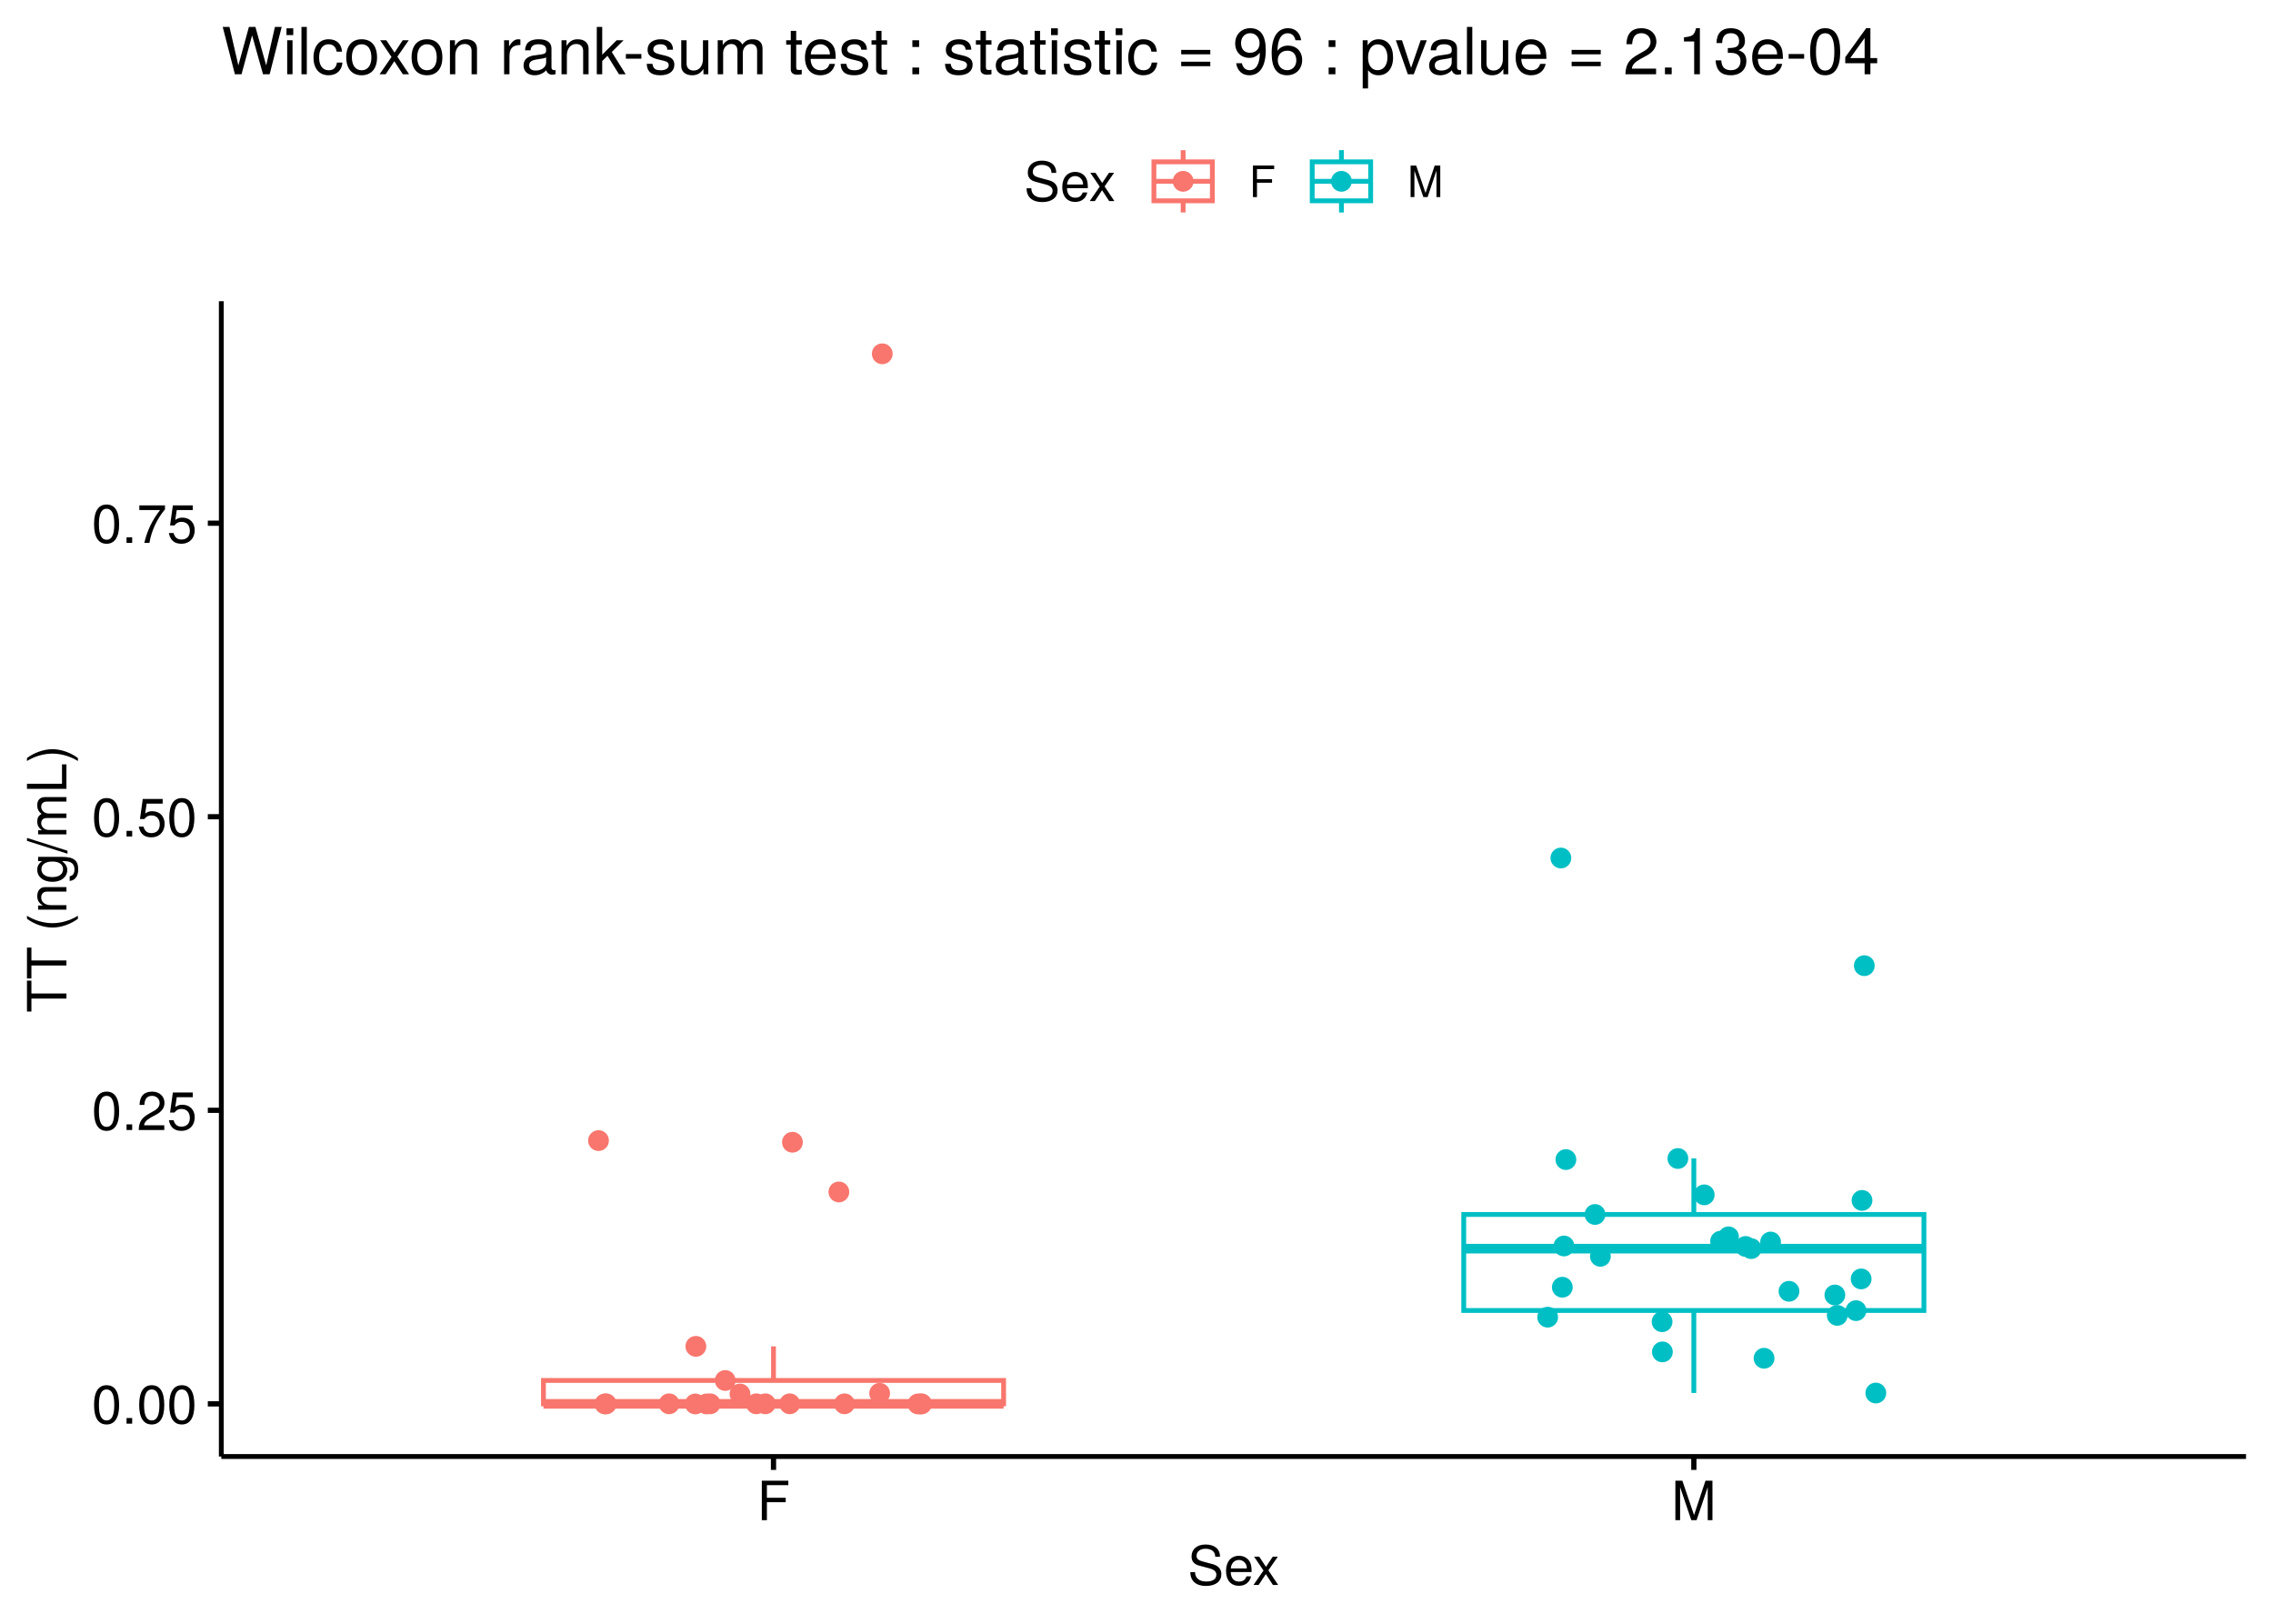
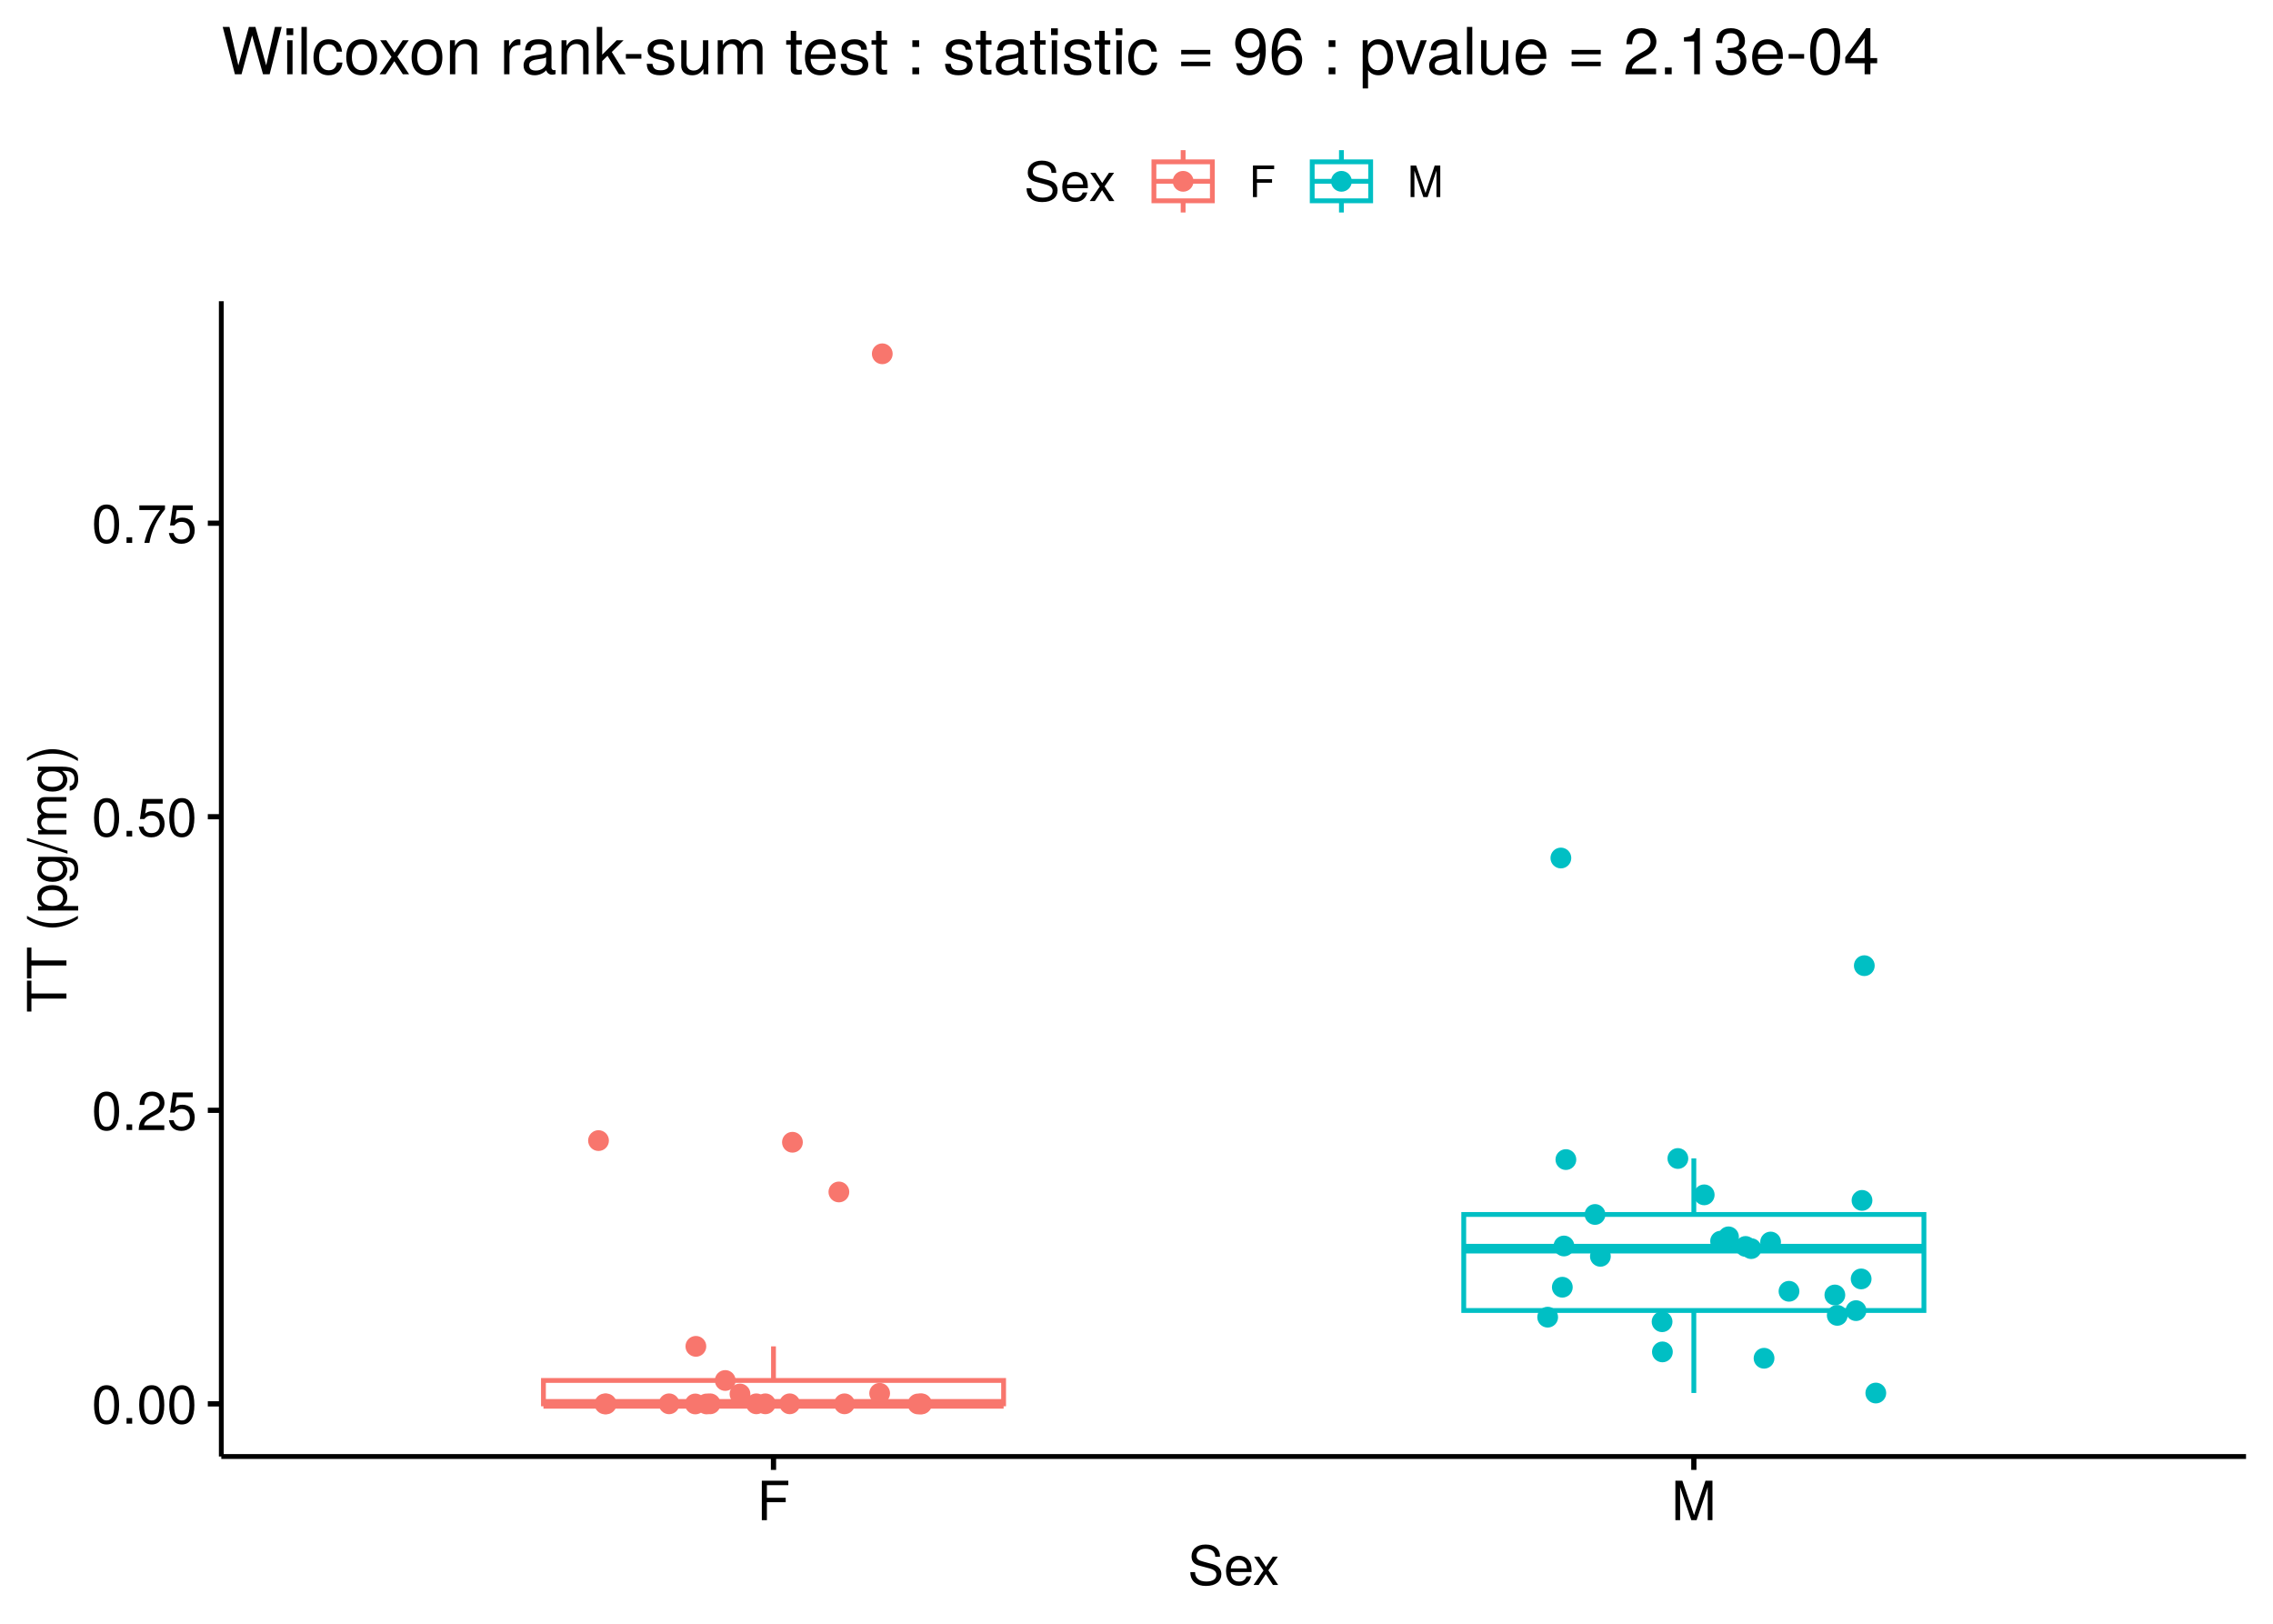
<svg xmlns="http://www.w3.org/2000/svg" class="svglite" width="504.00pt" height="360.00pt" viewBox="0 0 504.00 360.00">
  <defs>
    <style type="text/css">
    .svglite line, .svglite polyline, .svglite polygon, .svglite path, .svglite rect, .svglite circle {
      fill: none;
      stroke: #000000;
      stroke-linecap: round;
      stroke-linejoin: round;
      stroke-miterlimit: 10.00;
    }
    .svglite text {
      white-space: pre;
    }
  </style>
  </defs>
  <rect width="100%" height="100%" style="stroke: none; fill: #FFFFFF;" />
  <defs>
    <clipPath id="cpMC4wMHw1MDQuMDB8MC4wMHwzNjAuMDA=">
      <rect x="0.00" y="0.00" width="504.00" height="360.00" />
    </clipPath>
  </defs>
  <g clip-path="url(#cpMC4wMHw1MDQuMDB8MC4wMHwzNjAuMDA=)">
    <rect x="0.00" y="0.00" width="504.00" height="360.00" style="stroke-width: 1.16; stroke: #FFFFFF; fill: #FFFFFF;" />
  </g>
  <defs>
    <clipPath id="cpNDkuMDd8NDk4LjAyfDY2Ljc4fDMyMi45Mg==">
      <rect x="49.07" y="66.78" width="448.95" height="256.14" />
    </clipPath>
  </defs>
  <g clip-path="url(#cpNDkuMDd8NDk4LjAyfDY2Ljc4fDMyMi45Mg==)">
    <rect x="49.07" y="66.78" width="448.95" height="256.14" style="stroke-width: 1.16; stroke: none; fill: #FFFFFF;" />
    <line x1="171.51" y1="306.06" x2="171.51" y2="298.50" style="stroke-width: 1.07; stroke: #F8766D; stroke-linecap: butt;" />
    <line x1="171.51" y1="311.25" x2="171.51" y2="311.25" style="stroke-width: 1.07; stroke: #F8766D; stroke-linecap: butt;" />
    <polygon points="120.50,306.06 120.50,311.25 222.53,311.25 222.53,306.06 120.50,306.06 " style="stroke-width: 1.07; stroke: #F8766D; stroke-linecap: butt; stroke-linejoin: miter; fill: #FFFFFF;" />
    <line x1="120.50" y1="311.25" x2="222.53" y2="311.25" style="stroke-width: 2.13; stroke: #F8766D; stroke-linecap: butt; stroke-linejoin: miter;" />
    <line x1="375.58" y1="269.26" x2="375.58" y2="256.83" style="stroke-width: 1.07; stroke: #00BFC4; stroke-linecap: butt;" />
    <line x1="375.58" y1="290.55" x2="375.58" y2="308.84" style="stroke-width: 1.07; stroke: #00BFC4; stroke-linecap: butt;" />
    <polygon points="324.56,269.26 324.56,290.55 426.60,290.55 426.60,269.26 324.56,269.26 " style="stroke-width: 1.07; stroke: #00BFC4; stroke-linecap: butt; stroke-linejoin: miter; fill: #FFFFFF;" />
    <line x1="324.56" y1="276.84" x2="426.60" y2="276.84" style="stroke-width: 2.13; stroke: #00BFC4; stroke-linecap: butt; stroke-linejoin: miter;" />
    <circle cx="154.17" cy="311.27" r="1.95" style="stroke-width: 0.71; stroke: #F8766D; fill: #F8766D;" />
    <circle cx="195.05" cy="308.91" r="1.95" style="stroke-width: 0.71; stroke: #F8766D; fill: #F8766D;" />
    <circle cx="164.08" cy="309.06" r="1.95" style="stroke-width: 0.71; stroke: #F8766D; fill: #F8766D;" />
    <circle cx="406.85" cy="287.11" r="1.95" style="stroke-width: 0.71; stroke: #00BFC4; fill: #00BFC4;" />
    <circle cx="411.54" cy="290.58" r="1.95" style="stroke-width: 0.71; stroke: #00BFC4; fill: #00BFC4;" />
    <circle cx="134.42" cy="311.26" r="1.95" style="stroke-width: 0.71; stroke: #F8766D; fill: #F8766D;" />
    <circle cx="377.88" cy="264.91" r="1.95" style="stroke-width: 0.71; stroke: #00BFC4; fill: #00BFC4;" />
    <circle cx="203.55" cy="311.27" r="1.95" style="stroke-width: 0.71; stroke: #F8766D; fill: #F8766D;" />
    <circle cx="175.71" cy="253.25" r="1.95" style="stroke-width: 0.71; stroke: #F8766D; fill: #F8766D;" />
    <circle cx="372.04" cy="256.85" r="1.95" style="stroke-width: 0.71; stroke: #00BFC4; fill: #00BFC4;" />
    <circle cx="412.87" cy="266.14" r="1.95" style="stroke-width: 0.71; stroke: #00BFC4; fill: #00BFC4;" />
    <circle cx="167.70" cy="311.24" r="1.95" style="stroke-width: 0.71; stroke: #F8766D; fill: #F8766D;" />
    <circle cx="186.01" cy="264.27" r="1.95" style="stroke-width: 0.71; stroke: #F8766D; fill: #F8766D;" />
    <circle cx="381.51" cy="275.18" r="1.95" style="stroke-width: 0.71; stroke: #00BFC4; fill: #00BFC4;" />
    <circle cx="343.17" cy="292.03" r="1.95" style="stroke-width: 0.71; stroke: #00BFC4; fill: #00BFC4;" />
    <circle cx="204.15" cy="311.27" r="1.95" style="stroke-width: 0.71; stroke: #F8766D; fill: #F8766D;" />
    <circle cx="354.86" cy="278.54" r="1.95" style="stroke-width: 0.71; stroke: #00BFC4; fill: #00BFC4;" />
    <circle cx="134.13" cy="311.26" r="1.95" style="stroke-width: 0.71; stroke: #F8766D; fill: #F8766D;" />
    <circle cx="157.47" cy="311.24" r="1.95" style="stroke-width: 0.71; stroke: #F8766D; fill: #F8766D;" />
    <circle cx="412.68" cy="283.55" r="1.95" style="stroke-width: 0.71; stroke: #00BFC4; fill: #00BFC4;" />
    <circle cx="407.38" cy="291.63" r="1.95" style="stroke-width: 0.71; stroke: #00BFC4; fill: #00BFC4;" />
    <circle cx="187.25" cy="311.24" r="1.95" style="stroke-width: 0.71; stroke: #F8766D; fill: #F8766D;" />
    <circle cx="387.05" cy="276.35" r="1.95" style="stroke-width: 0.71; stroke: #00BFC4; fill: #00BFC4;" />
    <circle cx="415.93" cy="308.85" r="1.95" style="stroke-width: 0.71; stroke: #00BFC4; fill: #00BFC4;" />
    <circle cx="388.29" cy="276.83" r="1.95" style="stroke-width: 0.71; stroke: #00BFC4; fill: #00BFC4;" />
    <circle cx="392.60" cy="275.37" r="1.95" style="stroke-width: 0.71; stroke: #00BFC4; fill: #00BFC4;" />
    <circle cx="175.11" cy="311.24" r="1.95" style="stroke-width: 0.71; stroke: #F8766D; fill: #F8766D;" />
    <circle cx="383.27" cy="274.22" r="1.95" style="stroke-width: 0.71; stroke: #00BFC4; fill: #00BFC4;" />
    <circle cx="154.30" cy="298.50" r="1.95" style="stroke-width: 0.71; stroke: #F8766D; fill: #F8766D;" />
    <circle cx="346.78" cy="276.25" r="1.95" style="stroke-width: 0.71; stroke: #00BFC4; fill: #00BFC4;" />
    <circle cx="413.38" cy="214.10" r="1.95" style="stroke-width: 0.71; stroke: #00BFC4; fill: #00BFC4;" />
    <circle cx="204.35" cy="311.25" r="1.95" style="stroke-width: 0.71; stroke: #F8766D; fill: #F8766D;" />
    <circle cx="391.15" cy="301.14" r="1.95" style="stroke-width: 0.71; stroke: #00BFC4; fill: #00BFC4;" />
    <circle cx="195.63" cy="78.44" r="1.95" style="stroke-width: 0.71; stroke: #F8766D; fill: #F8766D;" />
    <circle cx="132.71" cy="252.88" r="1.95" style="stroke-width: 0.71; stroke: #F8766D; fill: #F8766D;" />
    <circle cx="169.70" cy="311.24" r="1.95" style="stroke-width: 0.71; stroke: #F8766D; fill: #F8766D;" />
    <circle cx="396.68" cy="286.29" r="1.95" style="stroke-width: 0.71; stroke: #00BFC4; fill: #00BFC4;" />
    <circle cx="148.36" cy="311.24" r="1.95" style="stroke-width: 0.71; stroke: #F8766D; fill: #F8766D;" />
    <circle cx="156.67" cy="311.27" r="1.95" style="stroke-width: 0.71; stroke: #F8766D; fill: #F8766D;" />
    <circle cx="353.67" cy="269.26" r="1.95" style="stroke-width: 0.71; stroke: #00BFC4; fill: #00BFC4;" />
    <circle cx="346.42" cy="285.39" r="1.95" style="stroke-width: 0.71; stroke: #00BFC4; fill: #00BFC4;" />
    <circle cx="368.61" cy="299.73" r="1.95" style="stroke-width: 0.71; stroke: #00BFC4; fill: #00BFC4;" />
    <circle cx="368.54" cy="293.04" r="1.95" style="stroke-width: 0.71; stroke: #00BFC4; fill: #00BFC4;" />
    <circle cx="160.81" cy="306.07" r="1.95" style="stroke-width: 0.71; stroke: #F8766D; fill: #F8766D;" />
    <circle cx="347.21" cy="257.09" r="1.95" style="stroke-width: 0.71; stroke: #00BFC4; fill: #00BFC4;" />
    <circle cx="346.10" cy="190.23" r="1.95" style="stroke-width: 0.71; stroke: #00BFC4; fill: #00BFC4;" />
  </g>
  <g clip-path="url(#cpMC4wMHw1MDQuMDB8MC4wMHwzNjAuMDA=)">
    <polyline points="49.07,322.92 49.07,66.78 " style="stroke-width: 1.07; stroke-linecap: butt;" />
    <text x="43.69" y="315.63" text-anchor="end" style="font-size: 12.00px; font-weight: 0; font-family: &quot;TeX Gyre Heros&quot;;" textLength="23.36px" lengthAdjust="spacingAndGlyphs">0.00</text>
    <text x="43.69" y="250.54" text-anchor="end" style="font-size: 12.00px; font-weight: 0; font-family: &quot;TeX Gyre Heros&quot;;" textLength="23.36px" lengthAdjust="spacingAndGlyphs">0.25</text>
    <text x="43.69" y="185.46" text-anchor="end" style="font-size: 12.00px; font-weight: 0; font-family: &quot;TeX Gyre Heros&quot;;" textLength="23.36px" lengthAdjust="spacingAndGlyphs">0.50</text>
    <text x="43.69" y="120.37" text-anchor="end" style="font-size: 12.00px; font-weight: 0; font-family: &quot;TeX Gyre Heros&quot;;" textLength="23.36px" lengthAdjust="spacingAndGlyphs">0.75</text>
    <polyline points="46.08,311.25 49.07,311.25 " style="stroke-width: 1.16; stroke-linecap: butt;" />
    <polyline points="46.08,246.17 49.07,246.17 " style="stroke-width: 1.16; stroke-linecap: butt;" />
    <polyline points="46.08,181.08 49.07,181.08 " style="stroke-width: 1.16; stroke-linecap: butt;" />
    <polyline points="46.08,116.00 49.07,116.00 " style="stroke-width: 1.16; stroke-linecap: butt;" />
    <polyline points="49.07,322.92 498.02,322.92 " style="stroke-width: 1.07; stroke-linecap: butt;" />
    <polyline points="171.51,325.90 171.51,322.92 " style="stroke-width: 1.16; stroke-linecap: butt;" />
    <polyline points="375.58,325.90 375.58,322.92 " style="stroke-width: 1.16; stroke-linecap: butt;" />
    <text x="171.51" y="337.04" text-anchor="middle" style="font-size: 12.00px; font-weight: 0; font-family: &quot;TeX Gyre Heros&quot;;" textLength="7.33px" lengthAdjust="spacingAndGlyphs">F</text>
    <text x="375.58" y="337.04" text-anchor="middle" style="font-size: 12.00px; font-weight: 0; font-family: &quot;TeX Gyre Heros&quot;;" textLength="9.99px" lengthAdjust="spacingAndGlyphs">M</text>
    <text x="273.55" y="351.40" text-anchor="middle" style="font-size: 12.00px; font-weight: 0; font-family: &quot;TeX Gyre Heros&quot;;" textLength="20.68px" lengthAdjust="spacingAndGlyphs">Sex</text>
-     <text transform="translate(14.73,194.85) rotate(-90)" text-anchor="middle" style="font-size: 12.00px; font-weight: 0; font-family: &quot;TeX Gyre Heros&quot;;" textLength="59.34px" lengthAdjust="spacingAndGlyphs">TT (ng/mL)</text>
+     <text transform="translate(14.73,194.85) rotate(-90)" text-anchor="middle" style="font-size: 12.00px; font-weight: 0; font-family: &quot;TeX Gyre Heros&quot;;" textLength="59.34px" lengthAdjust="spacingAndGlyphs">TT (pg/mg)</text>
    <rect x="221.07" y="25.58" width="104.96" height="29.24" style="stroke-width: 1.16; stroke: none; fill: #FFFFFF;" />
    <text x="227.05" y="44.58" style="font-size: 12.00px; font-weight: 0; font-family: &quot;TeX Gyre Heros&quot;;" textLength="20.68px" lengthAdjust="spacingAndGlyphs">Sex</text>
    <polyline points="262.34,47.11 262.34,44.52 " style="stroke-width: 1.07; stroke: #F8766D; stroke-linecap: butt; stroke-linejoin: miter;" />
    <polyline points="262.34,35.88 262.34,33.29 " style="stroke-width: 1.07; stroke: #F8766D; stroke-linecap: butt; stroke-linejoin: miter;" />
    <rect x="255.86" y="35.88" width="12.96" height="8.64" style="stroke-width: 1.07; stroke: #F8766D; stroke-linecap: butt; stroke-linejoin: miter; fill: #FFFFFF;" />
    <polyline points="255.86,40.20 268.82,40.20 " style="stroke-width: 1.07; stroke: #F8766D; stroke-linecap: butt; stroke-linejoin: miter;" />
    <circle cx="262.34" cy="40.20" r="1.95" style="stroke-width: 0.71; stroke: #F8766D; fill: #F8766D;" />
    <polyline points="297.44,47.11 297.44,44.52 " style="stroke-width: 1.07; stroke: #00BFC4; stroke-linecap: butt; stroke-linejoin: miter;" />
    <polyline points="297.44,35.88 297.44,33.29 " style="stroke-width: 1.07; stroke: #00BFC4; stroke-linecap: butt; stroke-linejoin: miter;" />
    <rect x="290.96" y="35.88" width="12.96" height="8.64" style="stroke-width: 1.07; stroke: #00BFC4; stroke-linecap: butt; stroke-linejoin: miter; fill: #FFFFFF;" />
    <polyline points="290.96,40.20 303.92,40.20 " style="stroke-width: 1.07; stroke: #00BFC4; stroke-linecap: butt; stroke-linejoin: miter;" />
    <circle cx="297.44" cy="40.20" r="1.95" style="stroke-width: 0.71; stroke: #00BFC4; fill: #00BFC4;" />
    <text x="276.96" y="43.70" style="font-size: 9.60px; font-weight: 0; font-family: &quot;TeX Gyre Heros&quot;;" textLength="5.86px" lengthAdjust="spacingAndGlyphs">F</text>
    <text x="312.06" y="43.70" style="font-size: 9.60px; font-weight: 0; font-family: &quot;TeX Gyre Heros&quot;;" textLength="7.99px" lengthAdjust="spacingAndGlyphs">M</text>
    <text x="49.07" y="16.47" style="font-size: 14.40px; font-weight: 0; font-family: &quot;TeX Gyre Heros&quot;;" textLength="369.53px" lengthAdjust="spacingAndGlyphs">Wilcoxon rank-sum test : statistic = 96 : pvalue = 2.13e-04</text>
  </g>
</svg>
